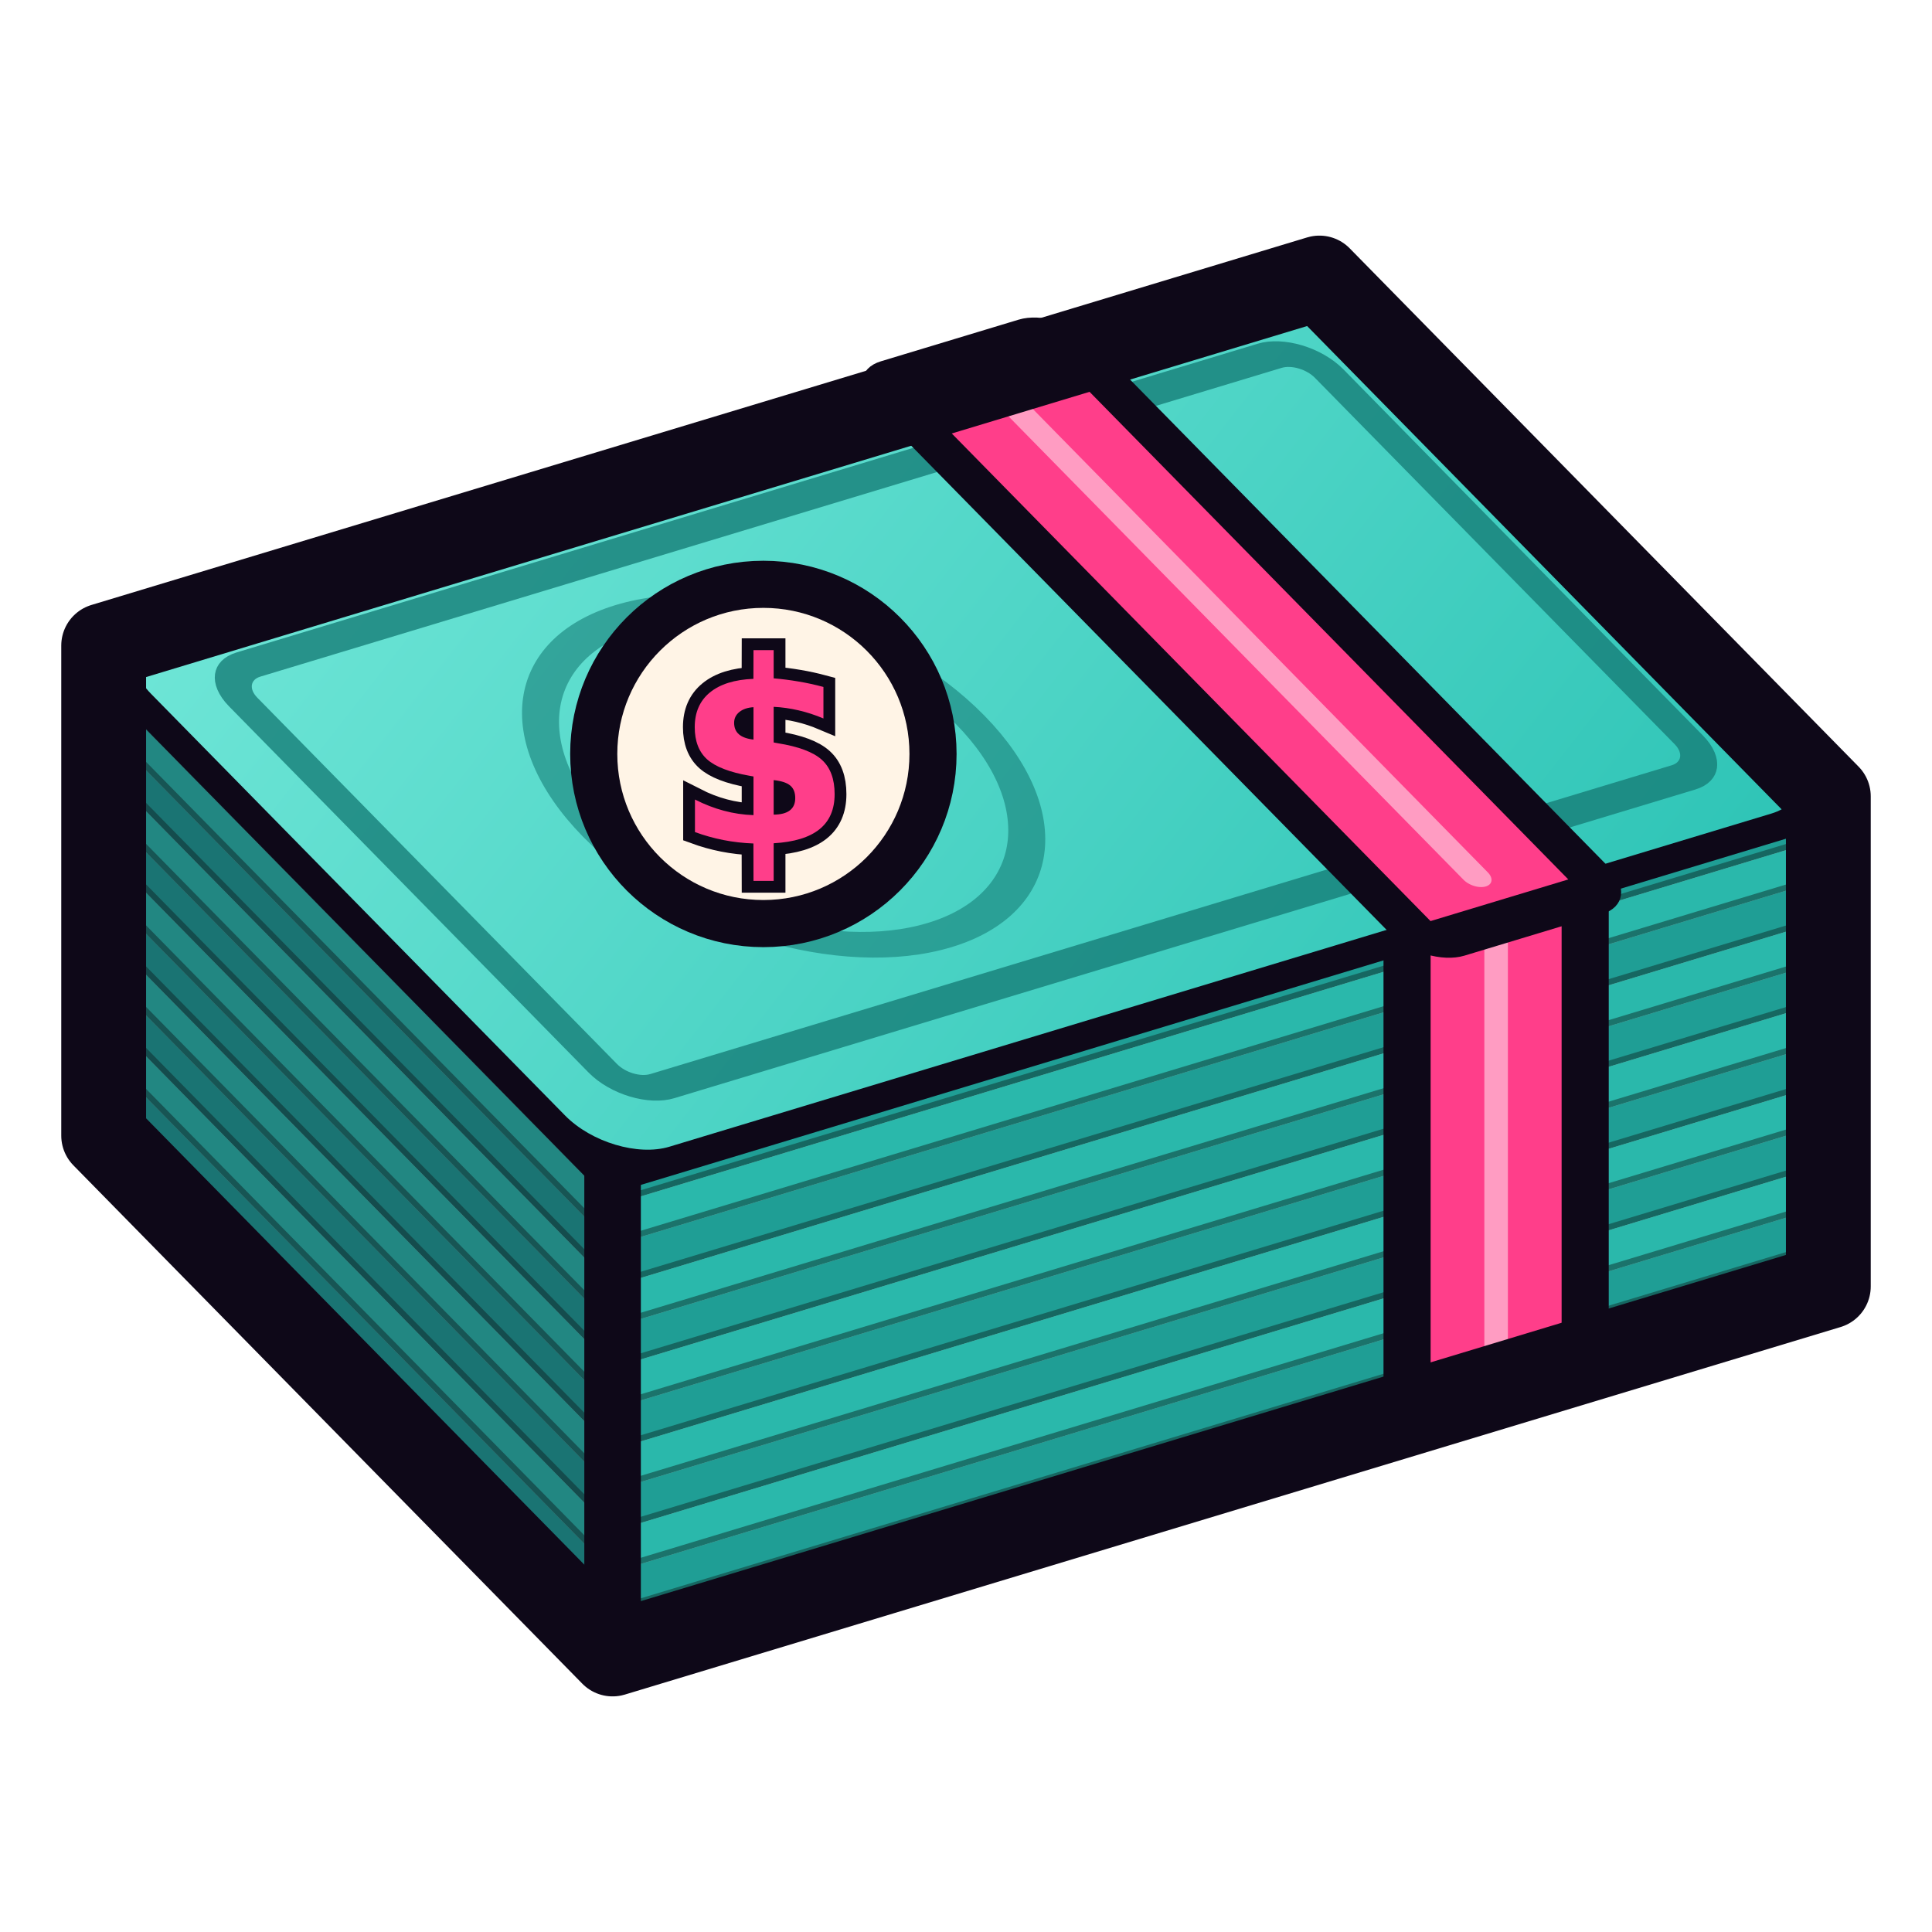
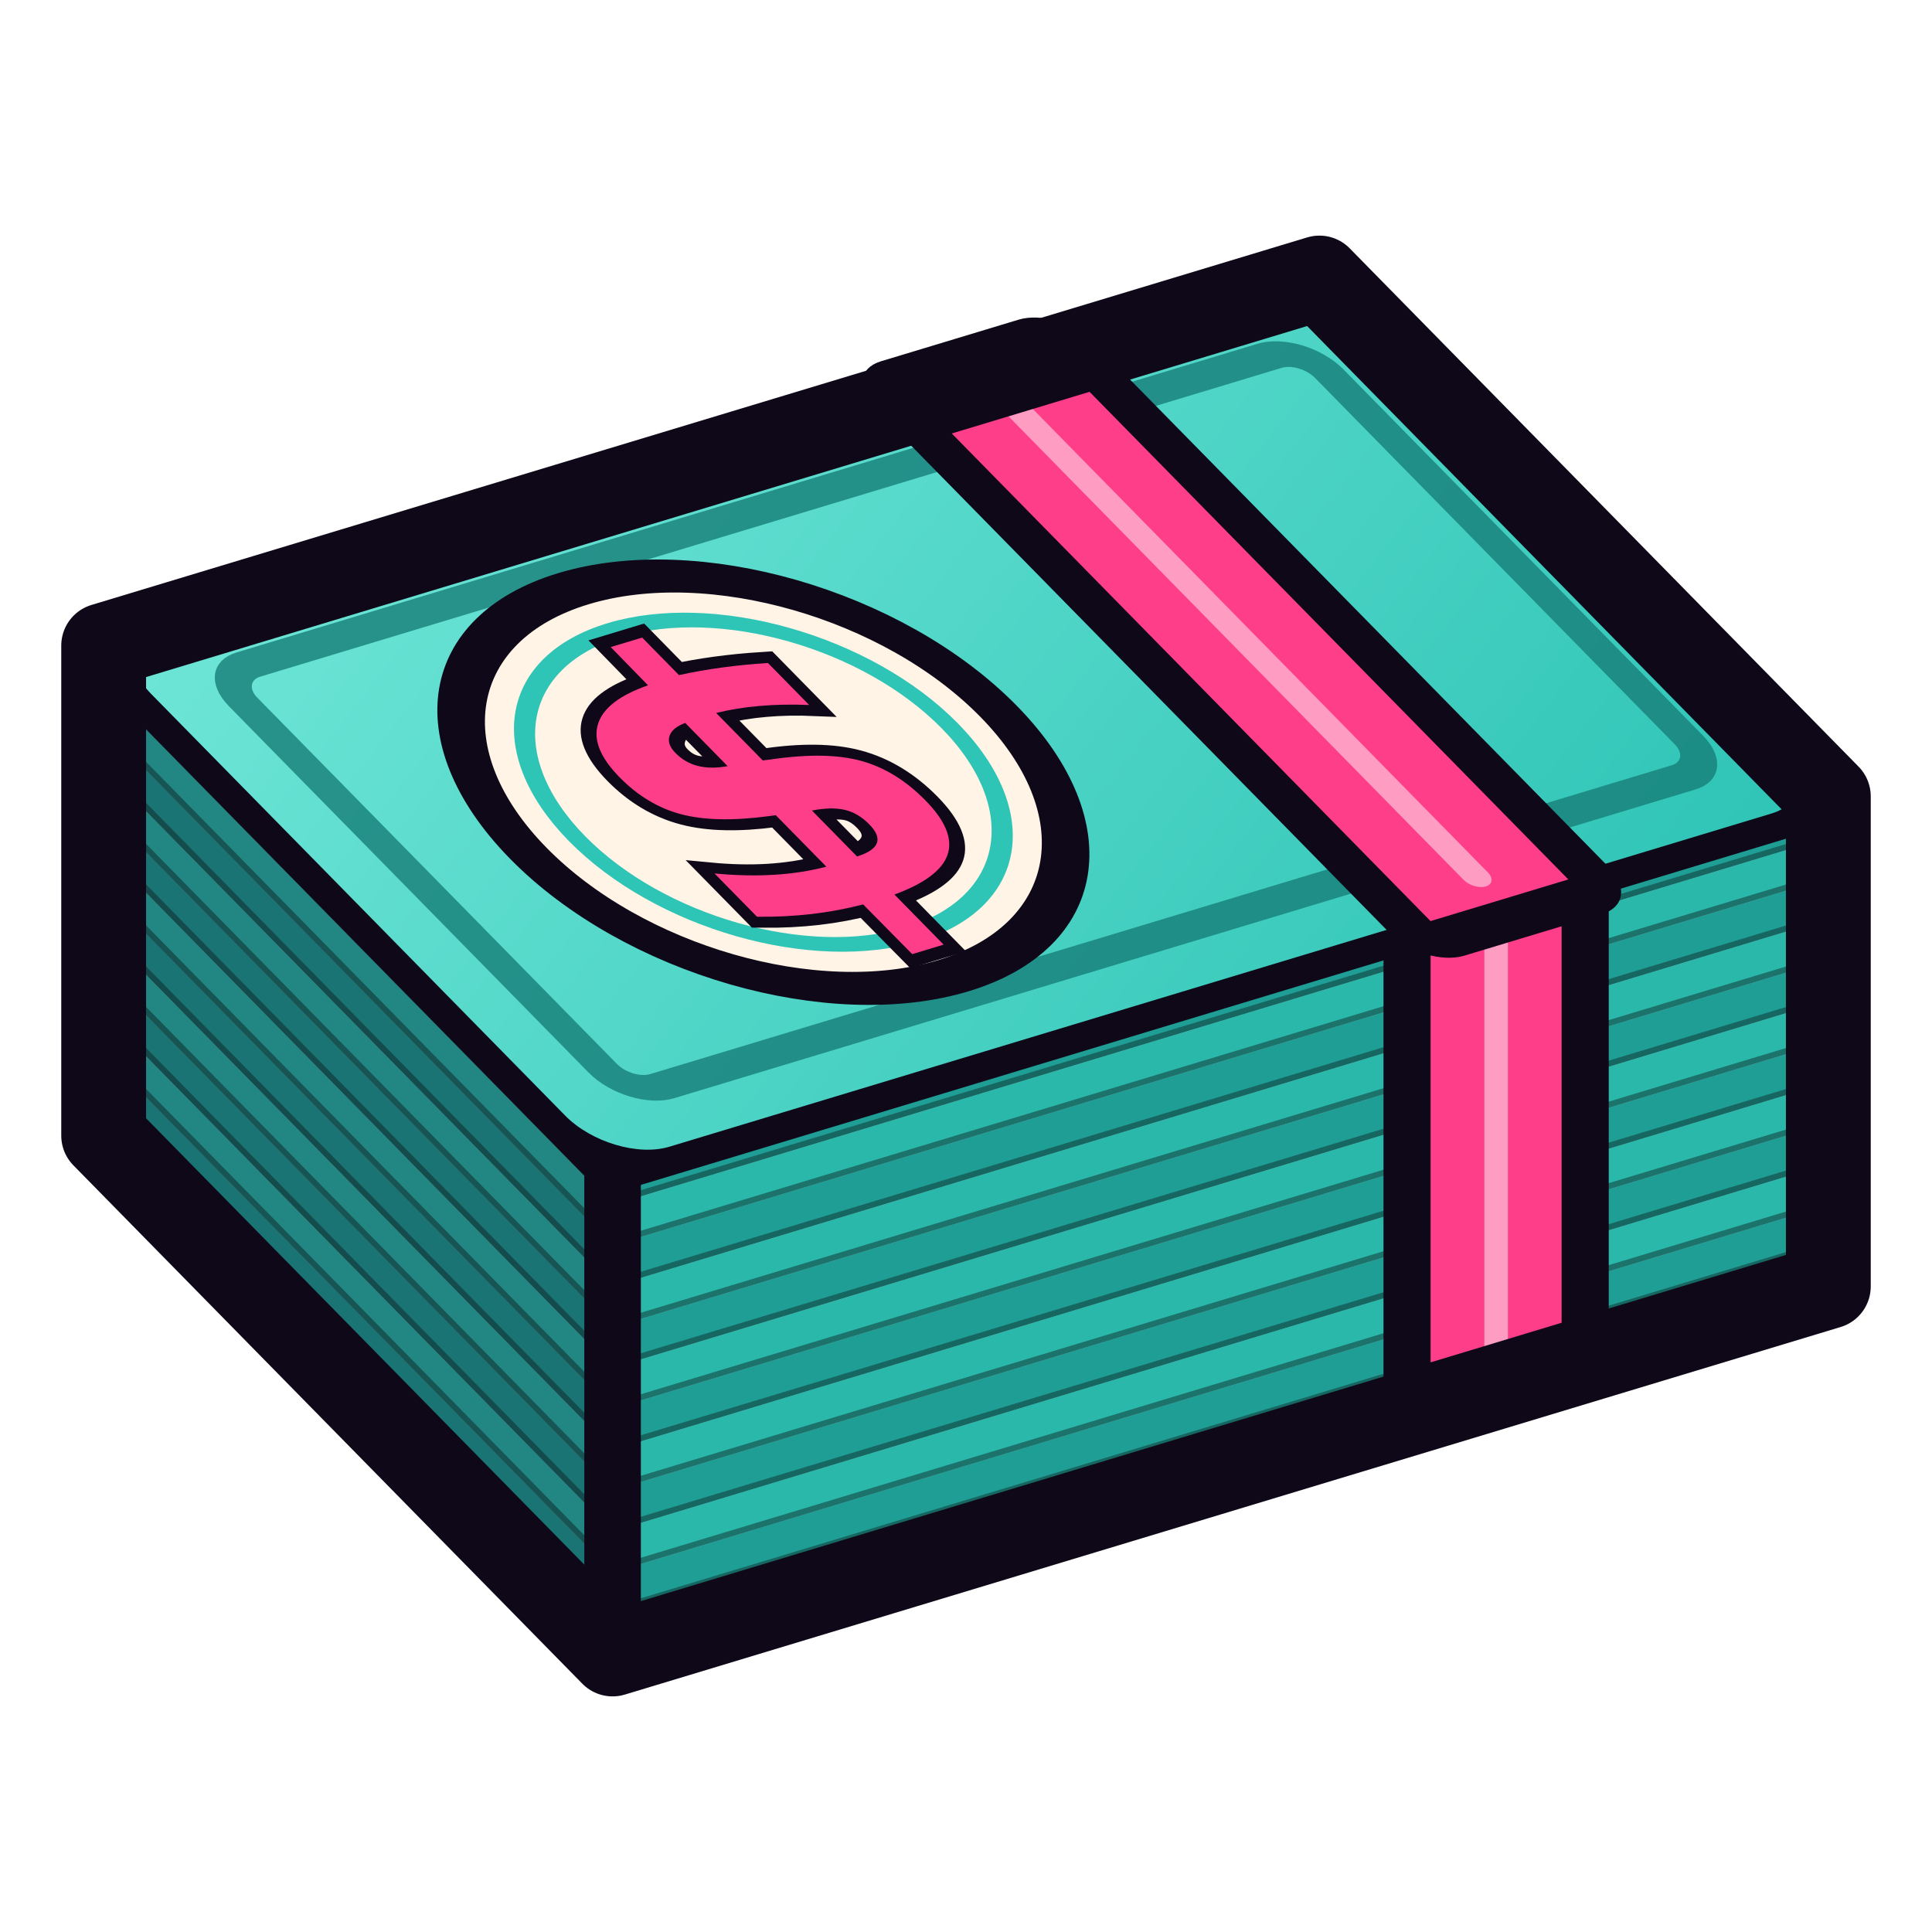
<svg xmlns="http://www.w3.org/2000/svg" viewBox="38 53 410 410" width="512" height="512">
  <defs>
    <linearGradient id="front" x1="0" y1="0" x2="1" y2="1">
      <stop offset="0" stop-color="#6FE6D7" />
      <stop offset="1" stop-color="#2EC4B6" />
    </linearGradient>
  </defs>
  <polygon points="168.0,300.0 426.0,222.0 426.0,230.7 168.0,308.7" fill="#1F9E95" />
  <polygon points="60.0,190.0 168.0,300.0 168.0,308.7 60.0,198.7" fill="#1F9E95" />
  <line x1="168" y1="308.7" x2="426" y2="230.7" stroke="#0E3A36" stroke-width="2.5" opacity="0.55" />
  <line x1="60" y1="198.7" x2="168" y2="308.7" stroke="#0E3A36" stroke-width="2.5" opacity="0.55" />
  <polygon points="168.0,308.7 426.0,230.7 426.0,239.3 168.0,317.3" fill="#2AB8AB" />
  <polygon points="60.0,198.7 168.0,308.7 168.0,317.3 60.0,207.3" fill="#2AB8AB" />
  <line x1="168" y1="317.3" x2="426" y2="239.3" stroke="#0E3A36" stroke-width="2.5" opacity="0.55" />
  <line x1="60" y1="207.3" x2="168" y2="317.3" stroke="#0E3A36" stroke-width="2.5" opacity="0.55" />
  <polygon points="168.0,317.3 426.0,239.3 426.0,248.0 168.0,326.0" fill="#1F9E95" />
  <polygon points="60.0,207.3 168.0,317.3 168.0,326.0 60.0,216.0" fill="#1F9E95" />
  <line x1="168" y1="326.0" x2="426" y2="248.0" stroke="#0E3A36" stroke-width="2.5" opacity="0.55" />
  <line x1="60" y1="216.0" x2="168" y2="326.0" stroke="#0E3A36" stroke-width="2.5" opacity="0.55" />
  <polygon points="168.0,326.0 426.0,248.0 426.0,256.7 168.0,334.7" fill="#2AB8AB" />
  <polygon points="60.0,216.0 168.0,326.0 168.0,334.7 60.0,224.7" fill="#2AB8AB" />
  <line x1="168" y1="334.7" x2="426" y2="256.7" stroke="#0E3A36" stroke-width="2.5" opacity="0.55" />
  <line x1="60" y1="224.7" x2="168" y2="334.7" stroke="#0E3A36" stroke-width="2.5" opacity="0.55" />
  <polygon points="168.0,334.7 426.0,256.7 426.0,265.3 168.0,343.3" fill="#1F9E95" />
  <polygon points="60.0,224.7 168.0,334.7 168.0,343.3 60.0,233.3" fill="#1F9E95" />
  <line x1="168" y1="343.3" x2="426" y2="265.3" stroke="#0E3A36" stroke-width="2.5" opacity="0.55" />
  <line x1="60" y1="233.3" x2="168" y2="343.3" stroke="#0E3A36" stroke-width="2.5" opacity="0.55" />
  <polygon points="168.0,343.3 426.0,265.3 426.0,274.0 168.0,352.0" fill="#2AB8AB" />
  <polygon points="60.0,233.3 168.0,343.3 168.0,352.0 60.0,242.0" fill="#2AB8AB" />
  <line x1="168" y1="352.0" x2="426" y2="274.0" stroke="#0E3A36" stroke-width="2.5" opacity="0.55" />
  <line x1="60" y1="242.0" x2="168" y2="352.0" stroke="#0E3A36" stroke-width="2.5" opacity="0.55" />
  <polygon points="168.0,352.0 426.0,274.0 426.0,282.7 168.0,360.7" fill="#1F9E95" />
  <polygon points="60.0,242.0 168.0,352.0 168.0,360.7 60.0,250.7" fill="#1F9E95" />
  <line x1="168" y1="360.7" x2="426" y2="282.7" stroke="#0E3A36" stroke-width="2.5" opacity="0.55" />
  <line x1="60" y1="250.7" x2="168" y2="360.7" stroke="#0E3A36" stroke-width="2.5" opacity="0.55" />
  <polygon points="168.0,360.7 426.0,282.7 426.0,291.3 168.0,369.3" fill="#2AB8AB" />
  <polygon points="60.0,250.7 168.0,360.7 168.0,369.3 60.0,259.3" fill="#2AB8AB" />
  <line x1="168" y1="369.3" x2="426" y2="291.3" stroke="#0E3A36" stroke-width="2.5" opacity="0.55" />
  <line x1="60" y1="259.3" x2="168" y2="369.3" stroke="#0E3A36" stroke-width="2.5" opacity="0.55" />
  <polygon points="168.0,369.3 426.0,291.3 426.0,300.0 168.0,378.0" fill="#1F9E95" />
  <polygon points="60.0,259.3 168.0,369.3 168.0,378.0 60.0,268.0" fill="#1F9E95" />
  <line x1="168" y1="378.0" x2="426" y2="300.0" stroke="#0E3A36" stroke-width="2.5" opacity="0.55" />
  <line x1="60" y1="268.0" x2="168" y2="378.0" stroke="#0E3A36" stroke-width="2.5" opacity="0.55" />
  <polygon points="168.0,378.0 426.0,300.0 426.0,308.7 168.0,386.7" fill="#2AB8AB" />
  <polygon points="60.0,268.0 168.0,378.0 168.0,386.7 60.0,276.7" fill="#2AB8AB" />
  <line x1="168" y1="386.7" x2="426" y2="308.7" stroke="#0E3A36" stroke-width="2.5" opacity="0.55" />
  <line x1="60" y1="276.7" x2="168" y2="386.7" stroke="#0E3A36" stroke-width="2.5" opacity="0.55" />
  <polygon points="168.0,386.7 426.0,308.7 426.0,317.3 168.0,395.3" fill="#1F9E95" />
  <polygon points="60.0,276.7 168.0,386.7 168.0,395.3 60.0,285.3" fill="#1F9E95" />
  <line x1="168" y1="395.3" x2="426" y2="317.3" stroke="#0E3A36" stroke-width="2.5" opacity="0.55" />
  <line x1="60" y1="285.3" x2="168" y2="395.3" stroke="#0E3A36" stroke-width="2.5" opacity="0.55" />
  <polygon points="168.0,395.3 426.0,317.3 426.0,326.0 168.0,404.0" fill="#2AB8AB" />
  <polygon points="60.0,285.3 168.0,395.3 168.0,404.0 60.0,294.0" fill="#2AB8AB" />
  <line x1="168" y1="404.0" x2="426" y2="326.0" stroke="#0E3A36" stroke-width="2.5" opacity="0.55" />
  <line x1="60" y1="294.0" x2="168" y2="404.0" stroke="#0E3A36" stroke-width="2.5" opacity="0.55" />
  <polygon points="60.0,190.0 168.0,300.0 168.0,404.0 60.0,294.0" fill="#0E0818" opacity="0.28" />
  <polygon points="336.6,249.0 374.4,237.6 374.4,341.6 336.6,353.0" fill="#FF3E8A" stroke="#0E0818" stroke-width="10" stroke-linejoin="round" />
  <line x1="355.5" y1="251.3" x2="355.5" y2="339.3" stroke="#FF9CC2" stroke-width="5" stroke-linecap="round" />
  <polyline points="60.0,190.0 168.0,300.0 426.0,222.0" fill="none" stroke="#0E0818" stroke-width="12" stroke-linejoin="round" />
  <line x1="168" y1="300" x2="168" y2="404" stroke="#0E0818" stroke-width="12" />
  <g transform="matrix(0.86,-0.26,0.72,0.7333,60,190)">
    <rect x="0" y="0" width="300" height="150" rx="14" fill="url(#front)" />
    <rect x="16" y="14" width="268" height="122" rx="8" fill="none" stroke="#167E78" stroke-width="7" opacity="0.8" />
-     <circle cx="105" cy="75" r="46" fill="none" stroke="#167E78" stroke-width="7" opacity="0.6" />
+     <ellipse cx="100" cy="75" rx="58" ry="56" fill="#FFF4E6" stroke="#0E0818" stroke-width="9" />
+     <ellipse cx="100" cy="75" rx="46" ry="44" fill="none" stroke="#2EC4B6" stroke-width="4" />
+     <text x="100" y="109" text-anchor="middle" font-family="DejaVu Sans, Arial, sans-serif" font-weight="900" font-size="98" fill="#FF3E8A" stroke="#0E0818" stroke-width="6" paint-order="stroke">$</text>
    <rect x="196" y="-6" width="44" height="162" rx="5" fill="#FF3E8A" stroke="#0E0818" stroke-width="10" />
    <line x1="218" y1="6" x2="218" y2="144" stroke="#FF9CC2" stroke-width="6" stroke-linecap="round" />
  </g>
  <polygon points="60.0,190.0 318.0,112.0 426.0,222.0 426.0,326.0 168.0,404.0 60.0,294.0" fill="none" stroke="#0E0818" stroke-width="18" stroke-linejoin="round" />
-   <circle cx="200.0" cy="213.0" r="36" fill="#FFF4E6" stroke="#0E0818" stroke-width="10" />
-   <text x="200.0" y="232.0" text-anchor="middle" font-family="DejaVu Sans, Arial, sans-serif" font-weight="900" font-size="54" fill="#FF3E8A" stroke="#0E0818" stroke-width="5" paint-order="stroke">$</text>
</svg>
